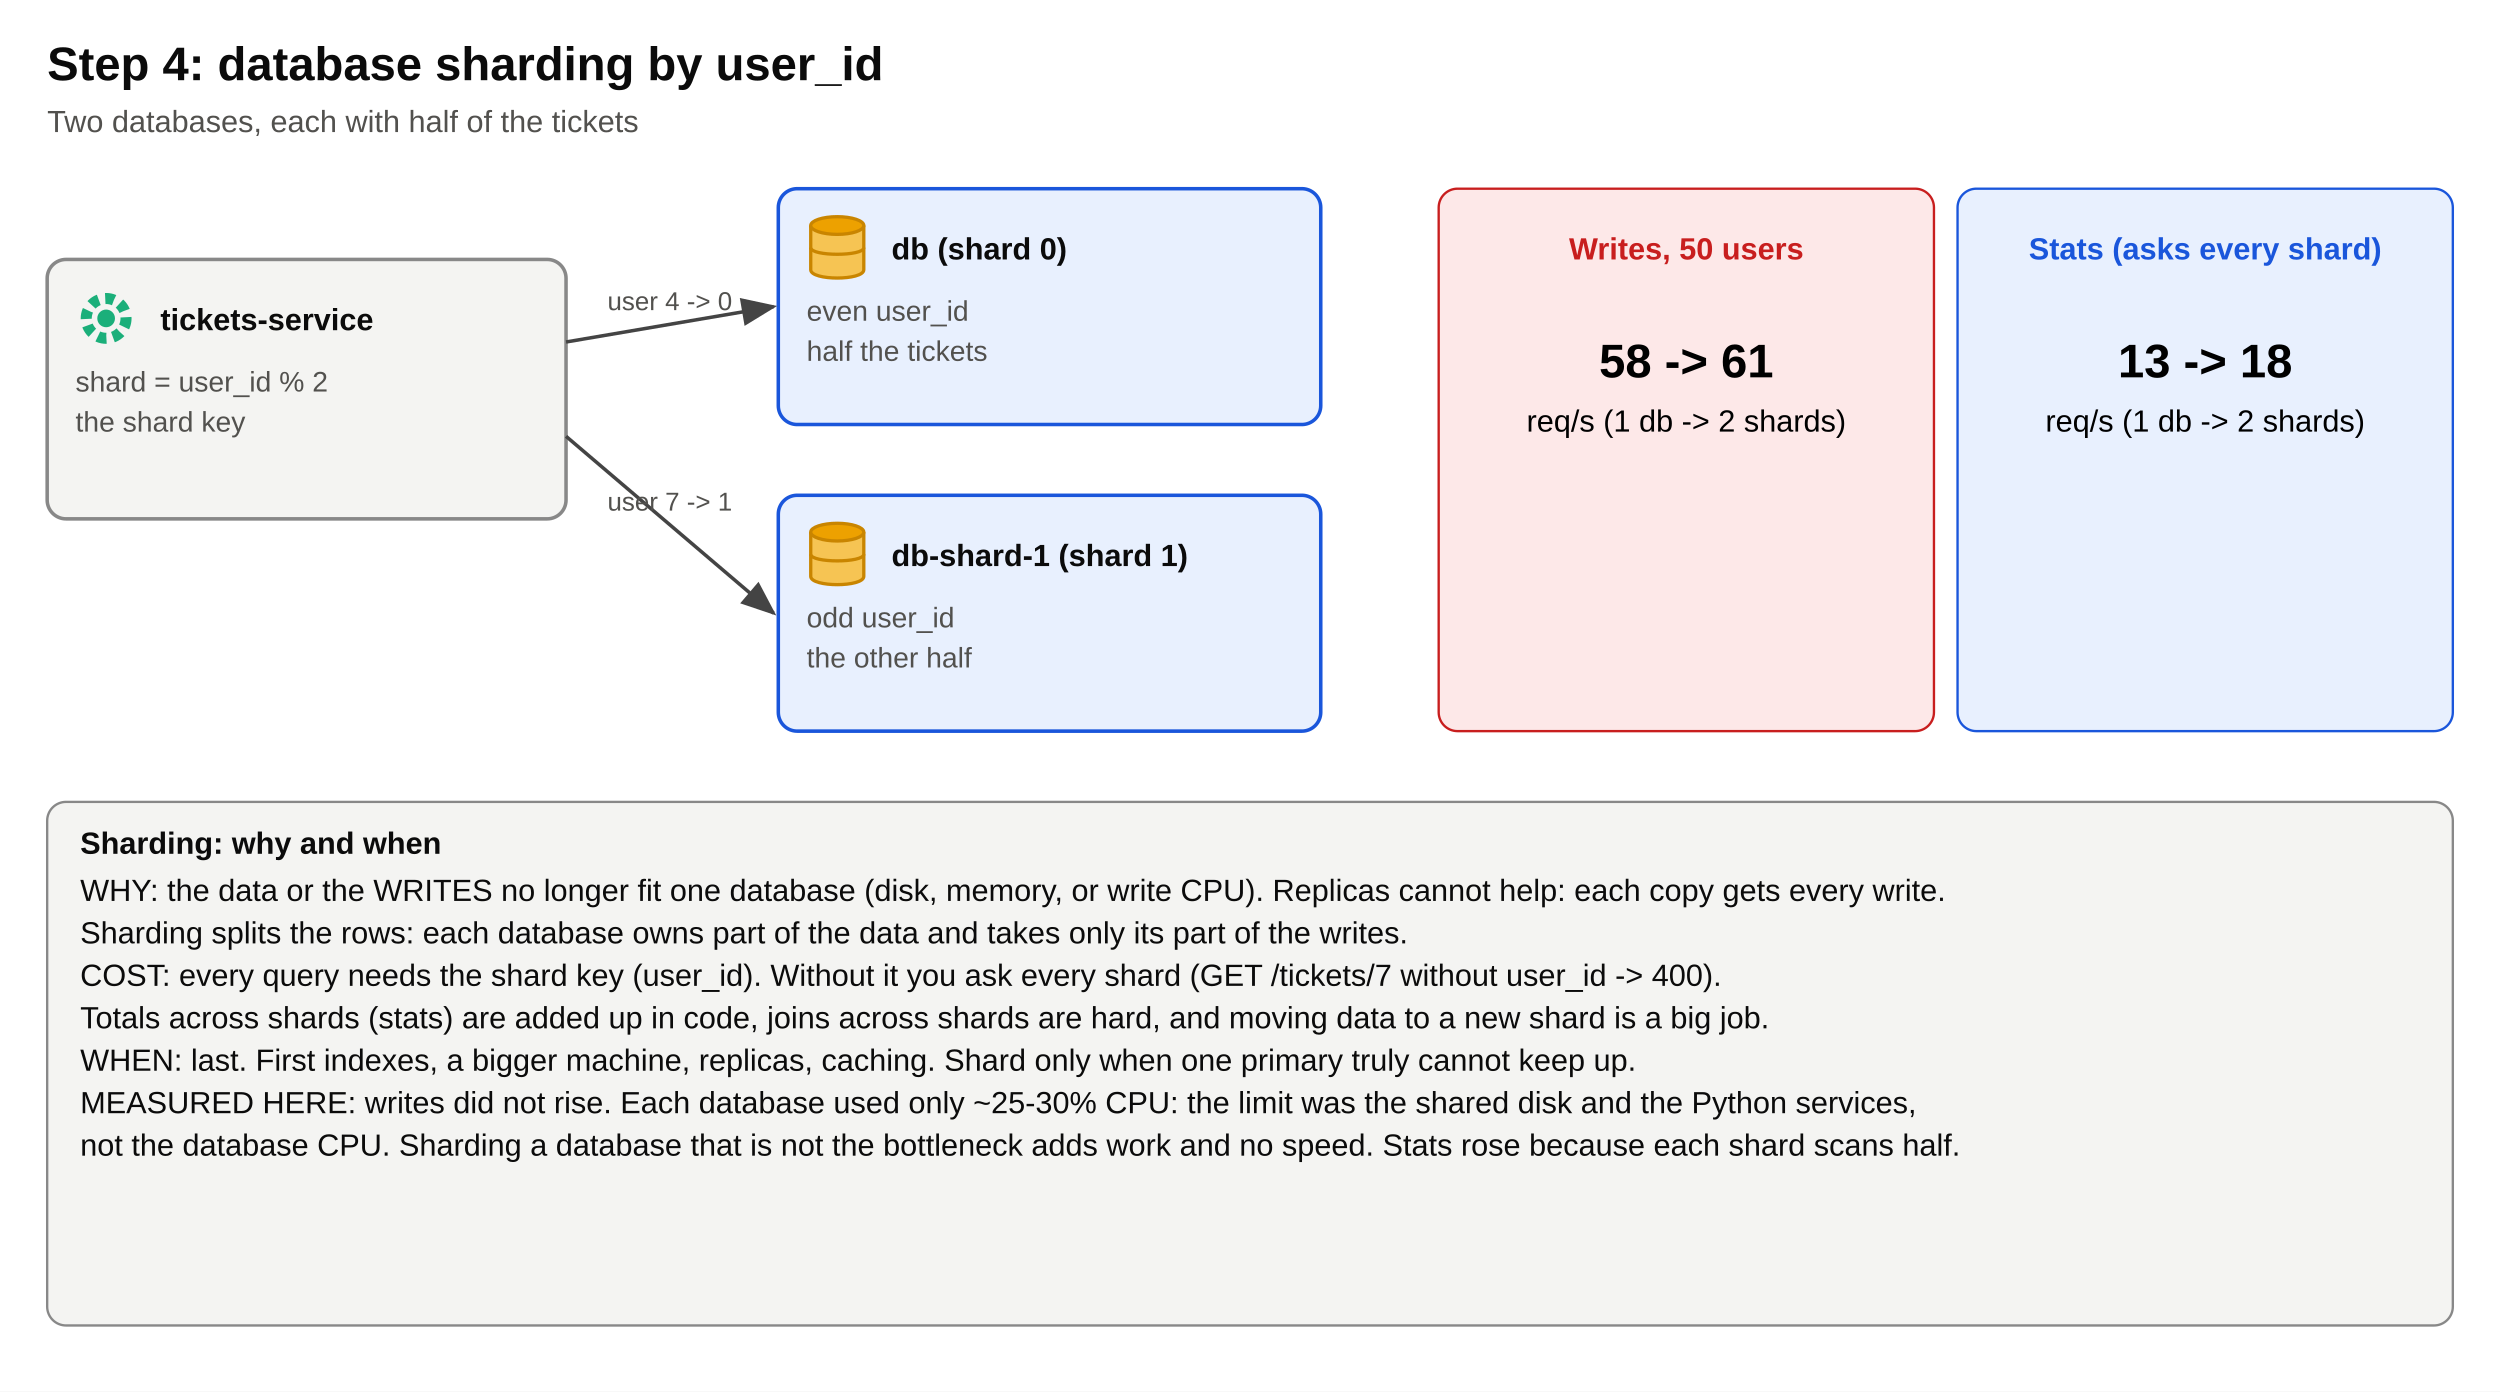
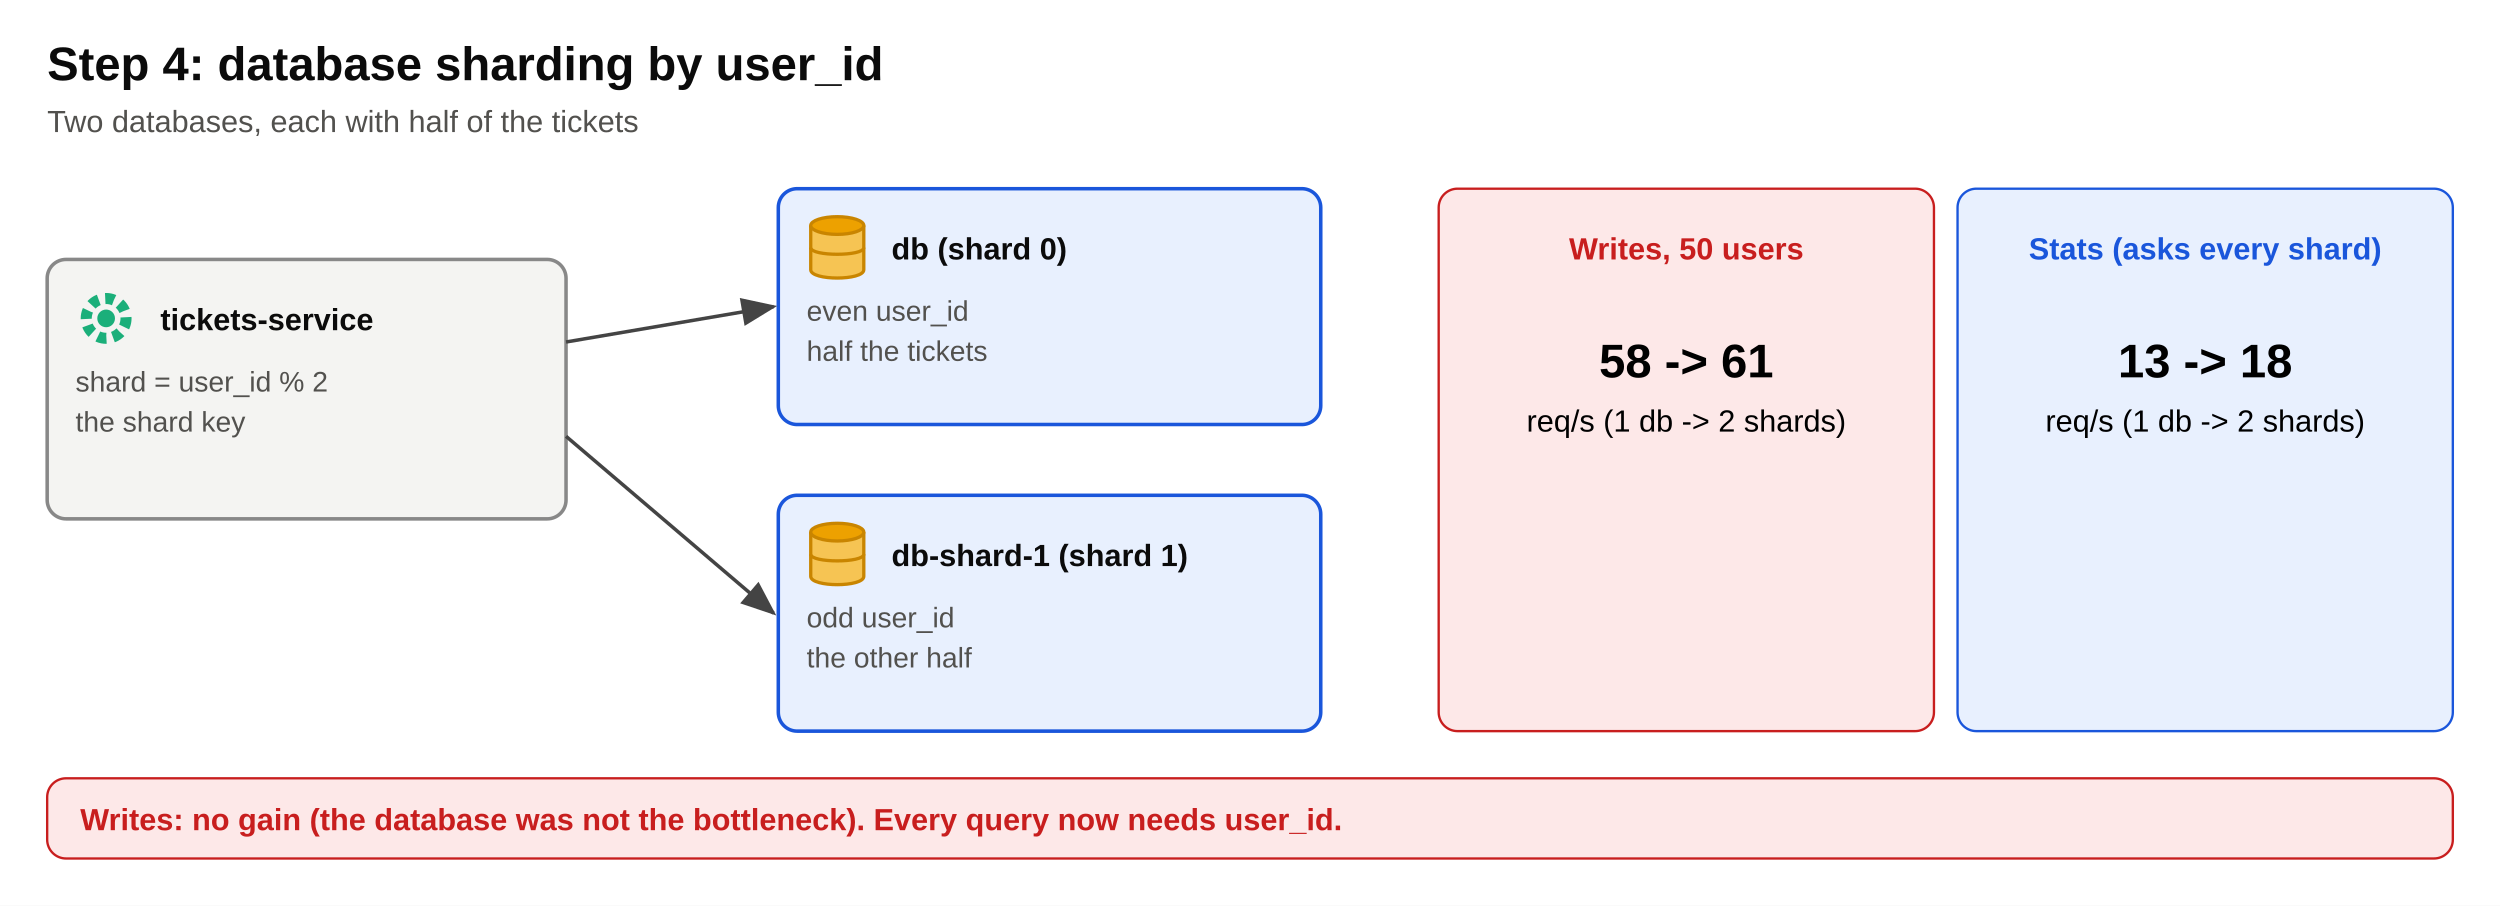
- <svg xmlns="http://www.w3.org/2000/svg" xmlns:xlink="http://www.w3.org/1999/xlink" width="1060" height="590" viewBox="0 0 1060 590" font-family="Arial, Helvetica, sans-serif" font-size="13">
+ <svg xmlns="http://www.w3.org/2000/svg" xmlns:xlink="http://www.w3.org/1999/xlink" width="1060" height="384" viewBox="0 0 1060 384" font-family="Arial, Helvetica, sans-serif" font-size="13">
  <defs>
    <marker id="arr" markerWidth="10" markerHeight="8" refX="9" refY="4" orient="auto">
      <path d="M0,0 L10,4 L0,8 z" fill="#444" />
    </marker>
    <symbol id="i-user" viewBox="0 0 32 32">
      <circle cx="16" cy="10" r="6" fill="#444" />
      <path d="M4,30 C4,19 28,19 28,30 z" fill="#444" />
    </symbol>
    <symbol id="i-lb" viewBox="0 0 32 32">
      <circle cx="6" cy="16" r="4" fill="#1a56db" />
      <circle cx="26" cy="5" r="4" fill="#1a56db" />
      <circle cx="26" cy="16" r="4" fill="#1a56db" />
      <circle cx="26" cy="27" r="4" fill="#1a56db" />
      <path d="M10,16 L22,5 M10,16 L22,16 M10,16 L22,27" stroke="#1a56db" stroke-width="2.5" />
    </symbol>
    <symbol id="i-gate" viewBox="0 0 32 32">
      <rect x="4" y="3" width="24" height="27" rx="2" fill="none" stroke="#6250d6" stroke-width="3" />
      <rect x="11" y="12" width="10" height="18" fill="#6250d6" />
      <circle cx="16" cy="8" r="2" fill="#6250d6" />
    </symbol>
    <symbol id="i-svc" viewBox="0 0 32 32">
      <circle cx="16" cy="16" r="9" fill="none" stroke="#1baf7a" stroke-width="5" stroke-dasharray="4 3" />
      <circle cx="16" cy="16" r="4" fill="#1baf7a" />
    </symbol>
    <symbol id="i-db" viewBox="0 0 32 32">
      <ellipse cx="16" cy="6" rx="12" ry="4" fill="#eda100" />
      <path d="M4,6 V26 C4,31 28,31 28,26 V6" fill="#f6c453" stroke="#c98500" stroke-width="1.5" />
      <ellipse cx="16" cy="6" rx="12" ry="4" fill="#eda100" stroke="#c98500" stroke-width="1.5" />
      <path d="M4,16 C4,20 28,20 28,16" fill="none" stroke="#c98500" stroke-width="1.5" />
    </symbol>
    <symbol id="i-copy" viewBox="0 0 32 32">
      <path d="M6,16 A10,10 0 1 1 16,26" fill="none" stroke="#1baf7a" stroke-width="3" />
      <path d="M11,26 L16,26 L16,21" fill="none" stroke="#1baf7a" stroke-width="3" />
    </symbol>
    <symbol id="i-cpu" viewBox="0 0 32 32">
      <rect x="8" y="8" width="16" height="16" rx="2" fill="#c81e1e" />
      <path d="M12,3 V8 M20,3 V8 M12,24 V29 M20,24 V29 M3,12 H8 M3,20 H8 M24,12 H29 M24,20 H29" stroke="#c81e1e" stroke-width="2" />
    </symbol>
    <symbol id="i-file" viewBox="0 0 32 32">
      <path d="M7,3 H20 L26,9 V29 H7 z" fill="#fff" stroke="#444" stroke-width="2" />
      <path d="M11,14 H22 M11,19 H22 M11,24 H18" stroke="#444" stroke-width="2" />
    </symbol>
    <symbol id="i-net" viewBox="0 0 32 32">
      <circle cx="16" cy="16" r="12" fill="none" stroke="#444" stroke-width="2" />
      <path d="M4,16 H28 M16,4 C9,10 9,22 16,28 M16,4 C23,10 23,22 16,28" fill="none" stroke="#444" stroke-width="2" />
    </symbol>
  </defs>
-   <rect width="1060" height="590" fill="#ffffff" />
+   <rect width="1060" height="384" fill="#ffffff" />
  <text x="20" y="34" font-size="20" font-weight="bold" fill="#0b0b0b">Step 4: database sharding by user_id</text>
  <text x="20" y="56" fill="#52514e">Two databases, each with half of the tickets</text>
  <rect x="20" y="110" width="220" height="110" rx="8" fill="#f4f4f2" stroke="#888" stroke-width="1.5" />
  <use href="#i-svc" xlink:href="#i-svc" x="30" y="120" width="30" height="30" />
  <text x="68" y="140" font-weight="bold" fill="#0b0b0b">tickets-service</text>
  <text x="32" y="166" font-size="12" fill="#52514e">shard = user_id % 2</text>
  <text x="32" y="183" font-size="12" fill="#52514e">the shard key</text>
  <rect x="330" y="80" width="230" height="100" rx="8" fill="#e8f0fe" stroke="#1a56db" stroke-width="1.5" />
  <use href="#i-db" xlink:href="#i-db" x="340" y="90" width="30" height="30" />
  <text x="378" y="110" font-weight="bold" fill="#0b0b0b">db (shard 0)</text>
  <text x="342" y="136" font-size="12" fill="#52514e">even user_id</text>
  <text x="342" y="153" font-size="12" fill="#52514e">half the tickets</text>
  <rect x="330" y="210" width="230" height="100" rx="8" fill="#e8f0fe" stroke="#1a56db" stroke-width="1.5" />
  <use href="#i-db" xlink:href="#i-db" x="340" y="220" width="30" height="30" />
  <text x="378" y="240" font-weight="bold" fill="#0b0b0b">db-shard-1 (shard 1)</text>
  <text x="342" y="266" font-size="12" fill="#52514e">odd user_id</text>
  <text x="342" y="283" font-size="12" fill="#52514e">the other half</text>
  <line x1="240" y1="145" x2="328" y2="130" stroke="#444" stroke-width="1.5" marker-end="url(#arr)" />
-   <text x="284.0" y="131.5" text-anchor="middle" font-size="11" fill="#52514e">user 4 -&gt; 0</text>
  <line x1="240" y1="185" x2="328" y2="260" stroke="#444" stroke-width="1.5" marker-end="url(#arr)" />
-   <text x="284.0" y="216.5" text-anchor="middle" font-size="11" fill="#52514e">user 7 -&gt; 1</text>
  <rect x="610" y="80" width="210" height="230" rx="8" fill="#fde8e8" stroke="#c81e1e" />
  <text x="715" y="110" text-anchor="middle" font-weight="bold" fill="#c81e1e">Writes, 50 users</text>
  <text x="715" y="160" text-anchor="middle" font-size="20" font-weight="bold">58 -&gt; 61</text>
  <text x="715" y="183" text-anchor="middle">req/s (1 db -&gt; 2 shards)</text>
  <rect x="830" y="80" width="210" height="230" rx="8" fill="#e8f0fe" stroke="#1a56db" />
  <text x="935" y="110" text-anchor="middle" font-weight="bold" fill="#1a56db">Stats (asks every shard)</text>
  <text x="935" y="160" text-anchor="middle" font-size="20" font-weight="bold">13 -&gt; 18</text>
  <text x="935" y="183" text-anchor="middle">req/s (1 db -&gt; 2 shards)</text>
-   <rect x="20" y="340" width="1020" height="222" rx="8" fill="#f4f4f2" stroke="#888" />
-   <text x="34" y="362" font-weight="bold" fill="#0b0b0b">Sharding: why and when</text>
-   <text x="34" y="382" fill="#0b0b0b">WHY: the data or the WRITES no longer fit one database (disk, memory, or write CPU). Replicas cannot help: each copy gets every write.</text>
-   <text x="34" y="400" fill="#0b0b0b">Sharding splits the rows: each database owns part of the data and takes only its part of the writes.</text>
-   <text x="34" y="418" fill="#0b0b0b">COST: every query needs the shard key (user_id). Without it you ask every shard (GET /tickets/7 without user_id -&gt; 400).</text>
-   <text x="34" y="436" fill="#0b0b0b">Totals across shards (stats) are added up in code, joins across shards are hard, and moving data to a new shard is a big job.</text>
-   <text x="34" y="454" fill="#0b0b0b">WHEN: last. First indexes, a bigger machine, replicas, caching. Shard only when one primary truly cannot keep up.</text>
-   <text x="34" y="472" fill="#0b0b0b">MEASURED HERE: writes did not rise. Each database used only ~25-30% CPU: the limit was the shared disk and the Python services,</text>
-   <text x="34" y="490" fill="#0b0b0b">not the database CPU. Sharding a database that is not the bottleneck adds work and no speed. Stats rose because each shard scans half.</text>
+   <rect x="20" y="330" width="1020" height="34" rx="8" fill="#fde8e8" stroke="#c81e1e" />
+   <text x="34" y="352" font-weight="bold" fill="#c81e1e">Writes: no gain (the database was not the bottleneck). Every query now needs user_id.</text>
</svg>
